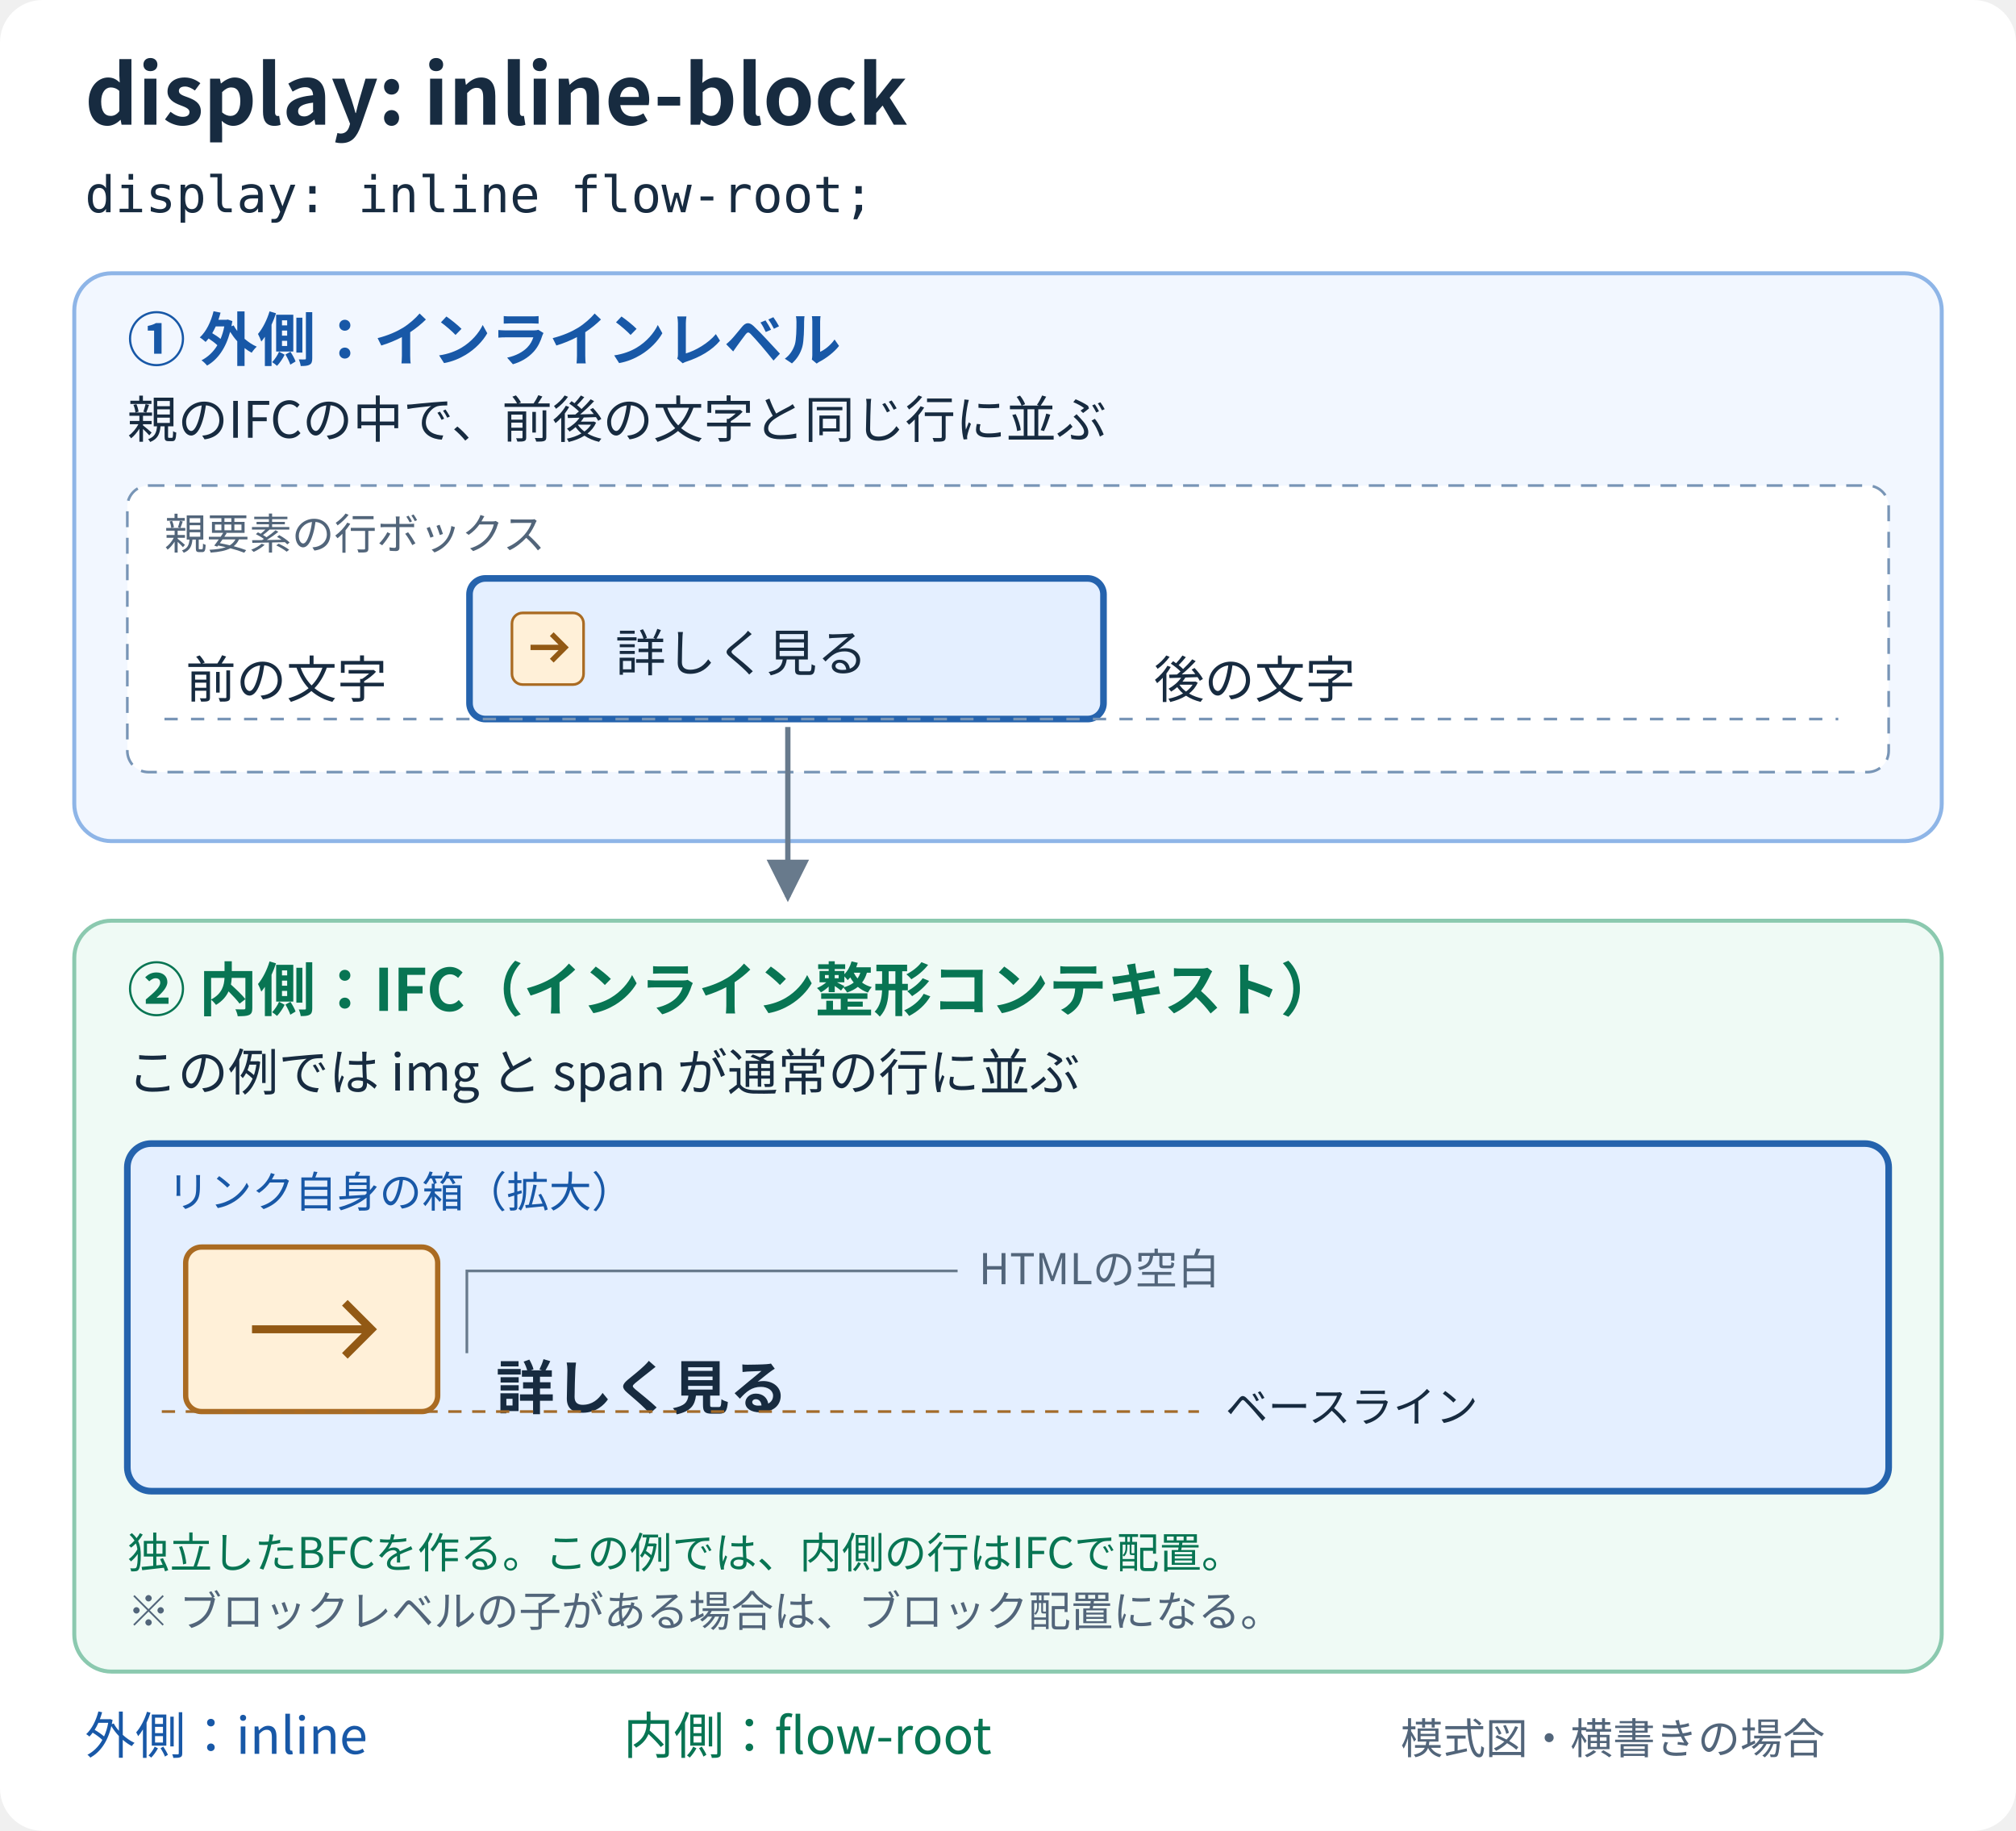
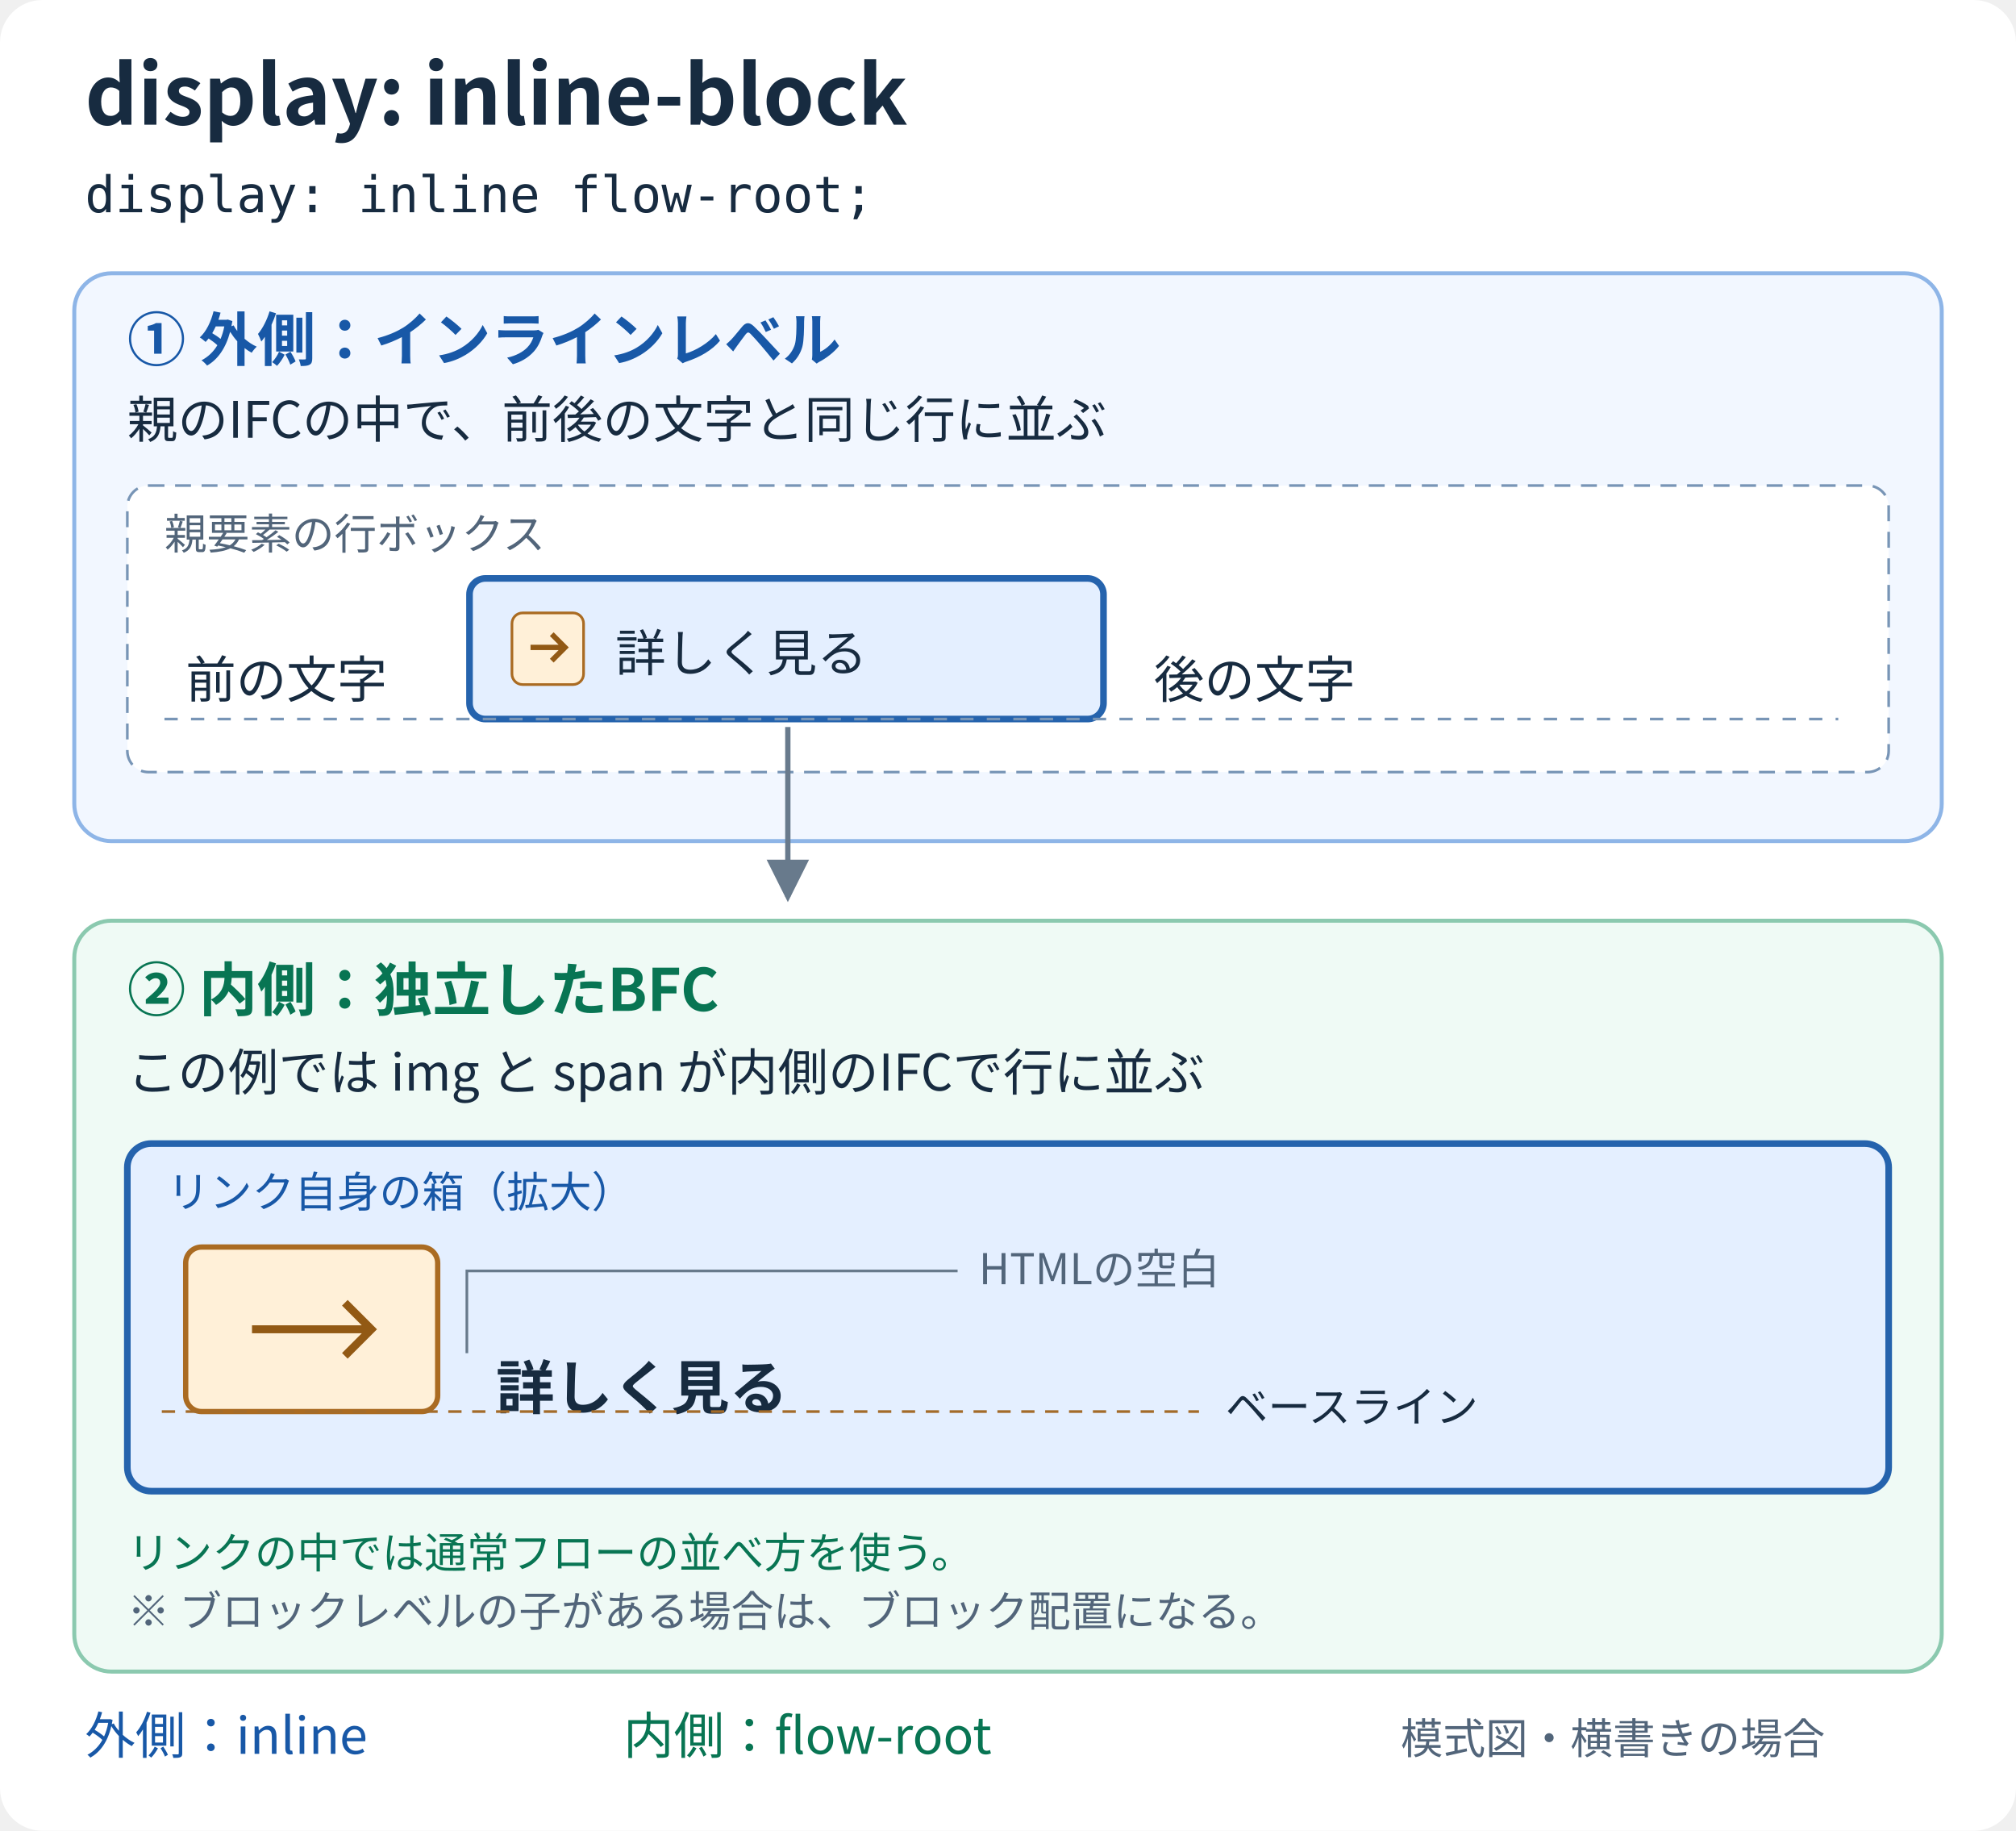
<svg xmlns="http://www.w3.org/2000/svg" width="760" height="690" viewBox="0 0 760 690" role="img" aria-labelledby="title desc">
  <defs>
    <style>text{font-family:'Noto Sans CJK JP','Noto Sans JP','Yu Gothic',Meiryo,sans-serif;fill:#172b40} .h{font-size:31px;font-weight:700} .sub{font-size:19px} .section{font-size:22px;font-weight:700} .small{font-size:16px} .code{font-family:monospace;font-size:19px} .blue{fill:#1858a7} .green{fill:#087553} .muted{fill:#52657a}</style>
    <marker id="arr" markerWidth="8" markerHeight="8" refX="7" refY="4" orient="auto">
      <path d="M0 0L8 4L0 8Z" fill="#687a8c" />
    </marker>
  </defs>
  <rect width="760" height="690" rx="16" fill="#fff" />
  <text x="32" y="47" class="h">display: inline-block</text>
  <text x="32" y="80" class="code">display: inline flow-root;</text>
  <rect x="28" y="103" width="704" height="214" rx="14" fill="#f2f7ff" stroke="#8eb5e7" stroke-width="1.5" />
  <text x="48" y="136" class="section blue">① 外側：インラインレベル</text>
  <text x="48" y="165" class="sub">親のIFCの中で、前後の文字と同じ行に並ぶ</text>
  <rect x="48" y="183" width="664" height="108" rx="8" fill="#fff" stroke="#7895b6" stroke-dasharray="6 4" />
  <text x="62" y="207" class="small muted">親要素の行ボックス</text>
  <text x="70" y="263" class="sub">前の文字</text>
  <rect x="177" y="218" width="239" height="53" rx="6" fill="#e4efff" stroke="#2563ad" stroke-width="2.5" />
  <rect x="193" y="231" width="27" height="27" rx="4" fill="#fff0d8" stroke="#aa6b22" />
  <path d="M200 244H213M208 239L213 244L208 249" fill="none" stroke="#925914" stroke-width="2" />
  <text x="232" y="253" class="sub">詳しく見る</text>
  <text x="435" y="263" class="sub">後の文字</text>
  <path d="M62 271H693" stroke="#7895b6" stroke-dasharray="5 5" />
  <path d="M297 274V338" stroke="#687a8c" stroke-width="2" marker-end="url(#arr)" />
  <rect x="28" y="347" width="704" height="283" rx="14" fill="#effaf5" stroke="#8bc9af" stroke-width="1.5" />
-   <text x="48" y="381" class="section green">② 内側：IFC（インライン整形コンテキスト）</text>
-   <text x="48" y="411" class="sub">この例では img と span が通常の行に並ぶ</text>
+   <text x="48" y="381" class="section green">② 内側：独立したBFC</text>
+   <text x="48" y="411" class="sub">この例では img と span が内側のIFCで行に並ぶ</text>
  <rect x="48" y="431" width="664" height="131" rx="9" fill="#e4efff" stroke="#2563ad" stroke-width="2.5" />
  <text x="63" y="455" class="small blue">リンク自身の箱（拡大）</text>
  <rect x="70" y="470" width="95" height="62" rx="6" fill="#fff0d8" stroke="#aa6b22" stroke-width="2" />
  <path d="M95 501H140M130 491L140 501L130 511" stroke="#925914" stroke-width="3" fill="none" />
  <text x="187" y="531" class="section">詳しく見る</text>
  <path d="M61 532H452" stroke="#a36b29" stroke-dasharray="5 4" />
  <text x="462" y="536" class="small" fill="#925914">ベースライン</text>
  <path d="M176 510V479H361" stroke="#687a8c" fill="none" />
  <text x="369" y="484" class="small muted">HTMLの空白</text>
-   <text x="48" y="591" class="small green">独立したBFCを作る。この例では、内側の行はIFCで配置。</text>
+   <text x="48" y="591" class="small green">リンクの中では通常フローの並べ方を使う。</text>
  <text x="48" y="613" class="small muted">※ ブロックレベルの子がある場合は、ブロック配置になる。</text>
  <text x="32" y="661" class="sub blue">外側：inline</text>
  <text x="235" y="661" class="sub green">内側：flow-root</text>
  <text x="528" y="661" class="small muted">模式図・横書きの場合</text>
</svg>
